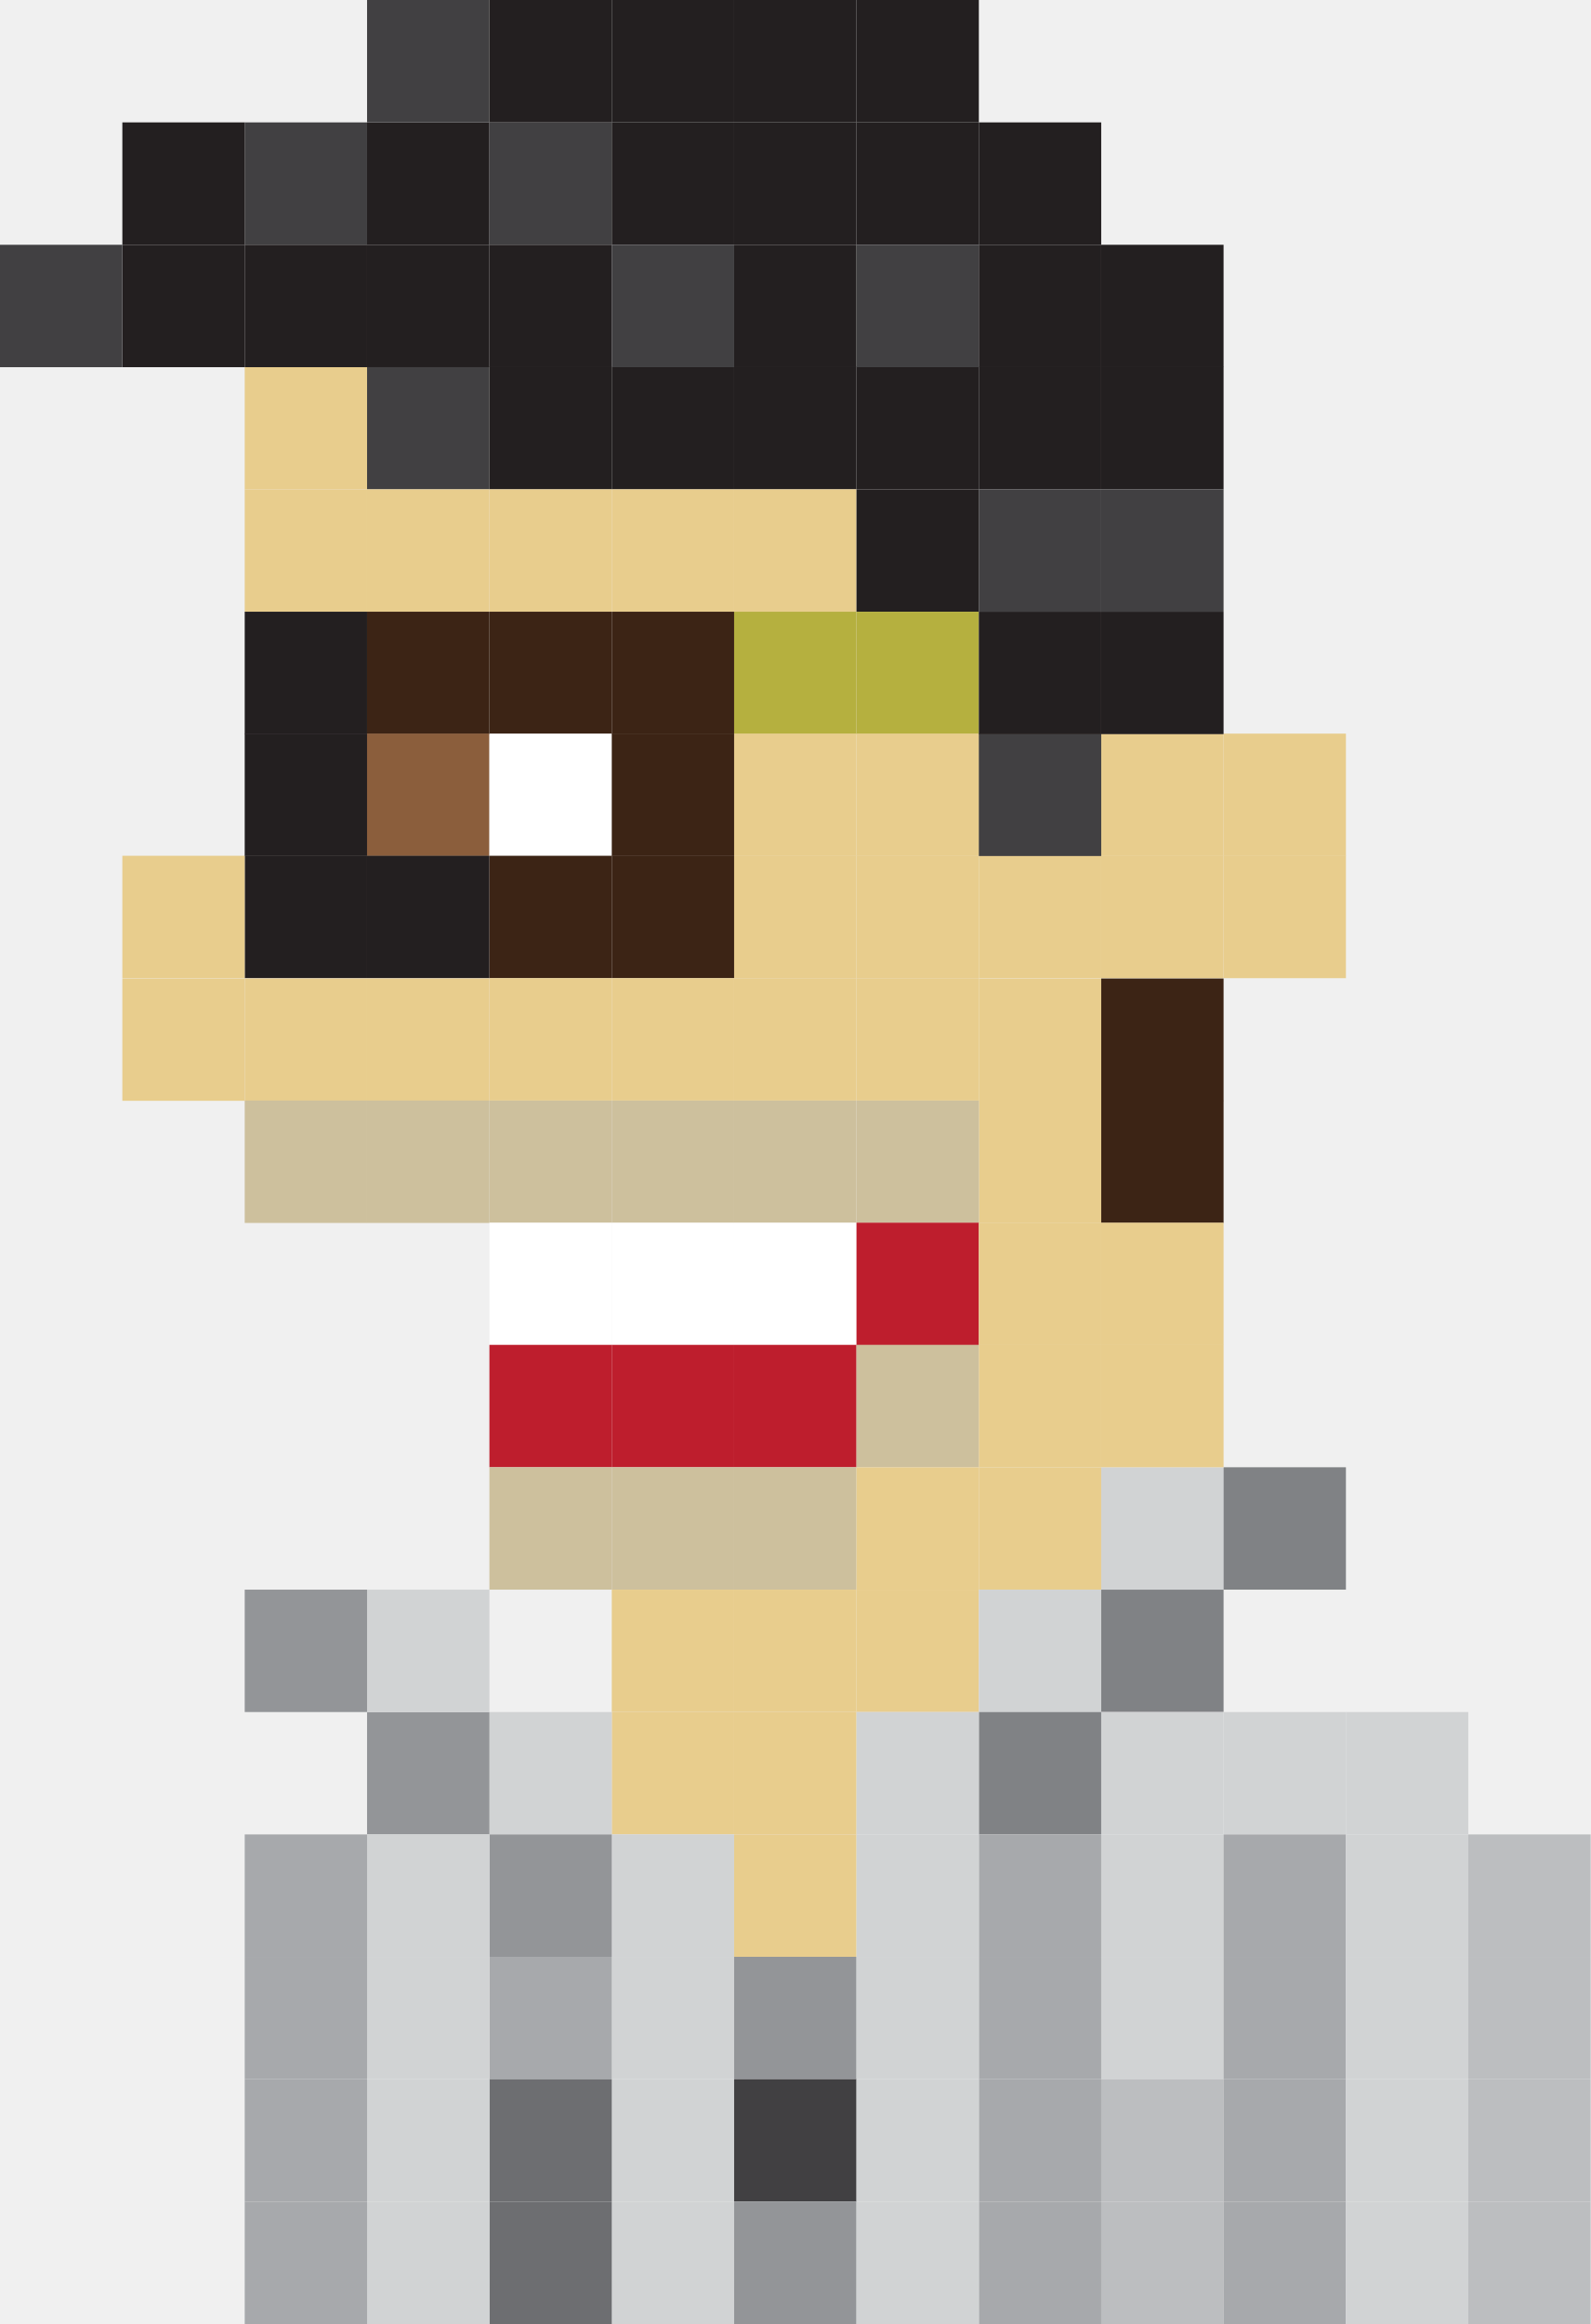
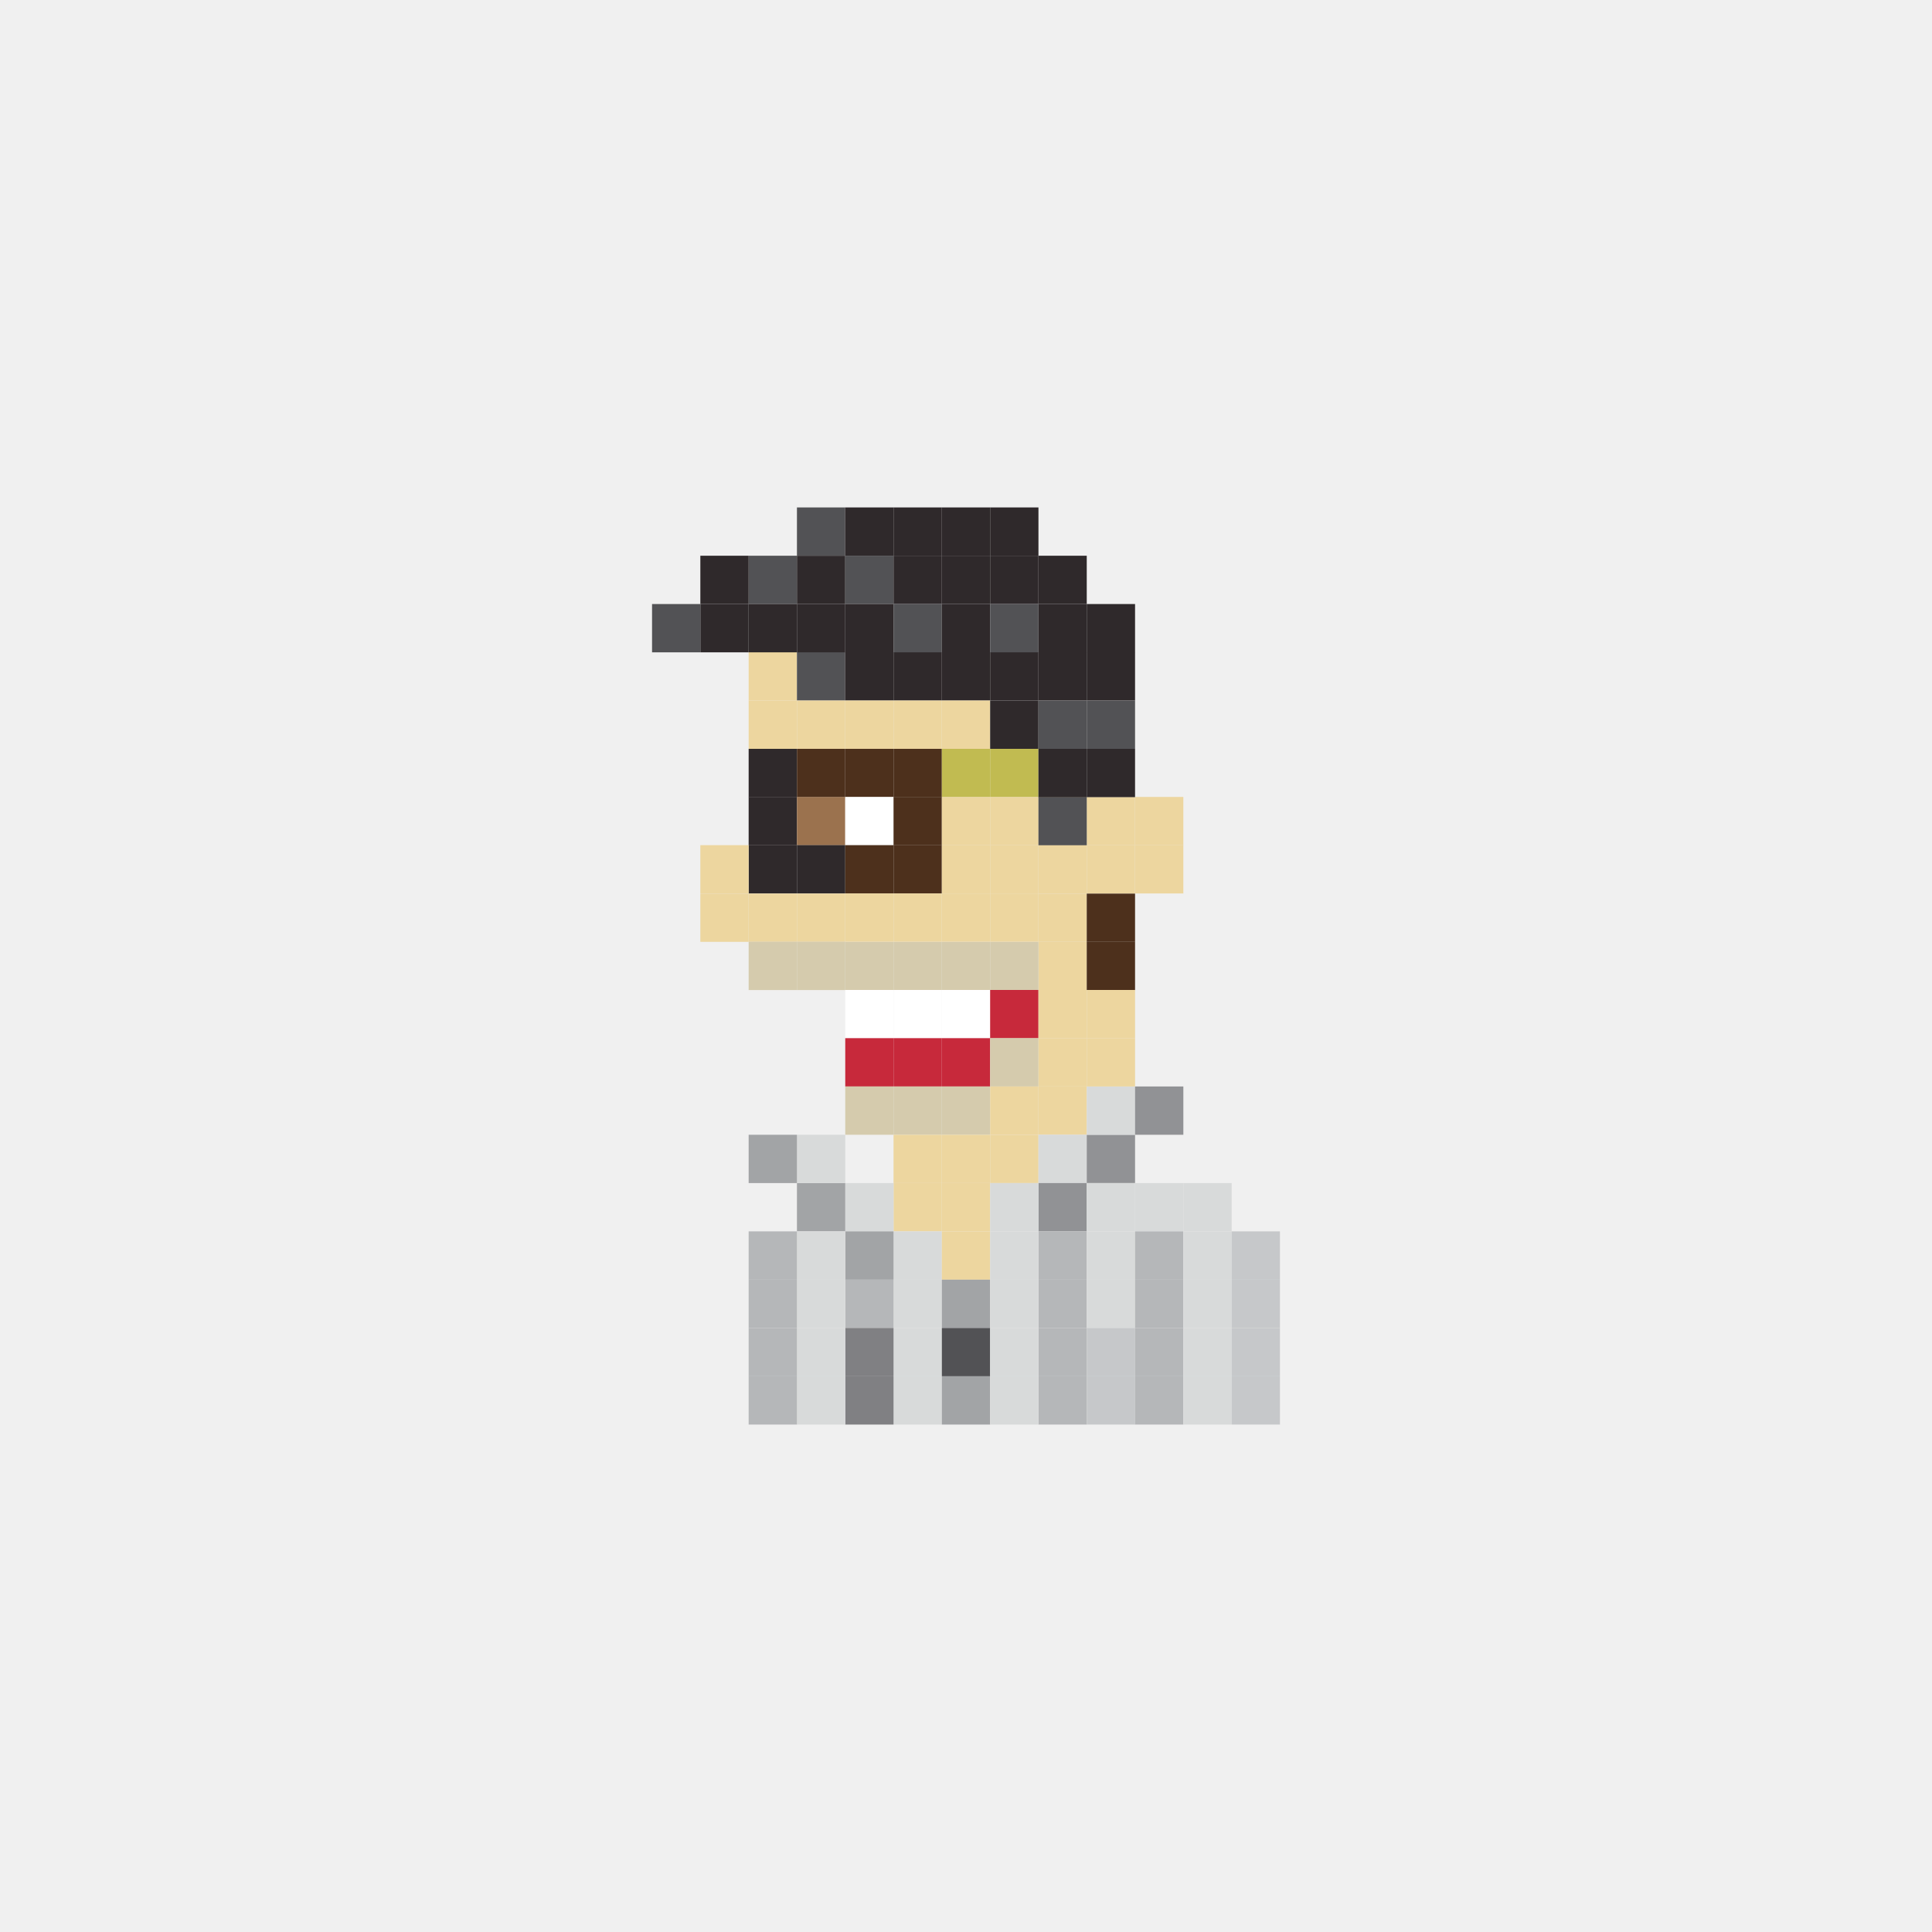
- <svg xmlns="http://www.w3.org/2000/svg" version="1.1" id="Layer_1" x="0px" y="0px" width="19.5px" height="28.482px" viewBox="0 0 19.5 28.482" enable-background="new 0 0 19.5 28.482" xml:space="preserve">
+ <svg xmlns="http://www.w3.org/2000/svg" version="1.1" id="Layer_1" x="0px" y="0px" width="300px" height="300px" viewBox="0 0 300 300" enable-background="new 0 0 300 300" xml:space="preserve">
  <g>
-     <rect x="3" y="1.5" fill="#414042" width="1.5" height="1.5" />
-     <rect x="4.5" y="1.5" fill="#231F20" width="1.5" height="1.5" />
-     <rect x="1.5" y="1.5" fill="#231F20" width="1.5" height="1.5" />
-     <rect x="6" y="1.5" fill="#414042" width="1.5" height="1.5" />
-     <rect x="7.5" y="1.5" fill="#231F20" width="1.5" height="1.5" />
-     <rect x="9" y="1.5" fill="#231F20" width="1.5" height="1.5" />
-     <rect x="10.5" y="1.5" fill="#231F20" width="1.5" height="1.5" />
-     <rect x="4.5" fill="#414042" width="1.5" height="1.5" />
-     <rect x="6" fill="#231F20" width="1.5" height="1.5" />
-     <rect x="7.5" fill="#231F20" width="1.5" height="1.5" />
-     <rect x="9" fill="#231F20" width="1.5" height="1.5" />
-     <rect x="10.5" fill="#231F20" width="1.5" height="1.5" />
-     <rect x="3" y="4.497" fill="#E8CD8D" width="1.5" height="1.5" />
-     <rect x="4.5" y="4.497" fill="#414042" width="1.5" height="1.5" />
-     <rect x="6" y="4.497" fill="#231F20" width="1.5" height="1.5" />
-     <rect x="7.5" y="4.497" fill="#231F20" width="1.5" height="1.5" />
-     <rect x="9" y="4.497" fill="#231F20" width="1.5" height="1.5" />
-     <rect x="10.5" y="4.497" fill="#231F20" width="1.5" height="1.5" />
-     <rect x="3" y="5.997" fill="#E8CD8D" width="1.5" height="1.5" />
-     <rect x="4.5" y="5.997" fill="#E8CD8D" width="1.5" height="1.5" />
-     <rect x="6" y="5.997" fill="#E8CD8D" width="1.5" height="1.5" />
-     <rect x="7.5" y="5.997" fill="#E8CD8D" width="1.5" height="1.5" />
-     <rect x="9" y="5.997" fill="#E8CD8D" width="1.5" height="1.5" />
-     <rect x="10.5" y="5.997" fill="#231F20" width="1.5" height="1.5" />
-     <rect x="3" y="7.497" fill="#231F20" width="1.5" height="1.5" />
-     <rect x="4.5" y="7.497" fill="#3C2415" width="1.5" height="1.5" />
-     <rect x="3" y="8.991" fill="#231F20" width="1.5" height="1.5" />
-     <rect x="4.5" y="8.991" fill="#8B5E3C" width="1.5" height="1.5" />
-     <rect x="3" y="10.488" fill="#231F20" width="1.5" height="1.5" />
-     <rect x="4.5" y="10.488" fill="#231F20" width="1.5" height="1.5" />
-     <rect x="3" y="11.991" fill="#E8CD8D" width="1.5" height="1.5" />
-     <rect x="4.5" y="11.991" fill="#E8CD8D" width="1.5" height="1.5" />
-     <rect x="3" y="13.488" fill="#CDC09D" width="1.5" height="1.5" />
-     <rect x="1.5" y="11.991" fill="#E8CD8D" width="1.5" height="1.5" />
-     <rect x="1.5" y="10.488" fill="#E8CD8D" width="1.5" height="1.5" />
-     <rect x="4.5" y="13.488" fill="#CDC09D" width="1.5" height="1.5" />
-     <rect x="7.5" y="13.488" fill="#CDC09D" width="1.5" height="1.5" />
-     <rect x="6" y="13.488" fill="#CDC09D" width="1.5" height="1.5" />
-     <rect x="9" y="13.488" fill="#CDC09D" width="1.5" height="1.5" />
-     <rect x="12" y="13.488" fill="#E8CD8D" width="1.5" height="1.5" />
-     <rect x="10.5" y="13.488" fill="#CDC09D" width="1.5" height="1.5" />
-     <rect x="7.5" y="14.985" fill="#FFFFFF" width="1.5" height="1.5" />
-     <rect x="6" y="14.985" fill="#FFFFFF" width="1.5" height="1.5" />
-     <rect x="9" y="14.985" fill="#FFFFFF" width="1.5" height="1.5" />
-     <rect x="10.5" y="14.985" fill="#BE1E2D" width="1.5" height="1.5" />
-     <rect x="7.5" y="16.482" fill="#BE1E2D" width="1.5" height="1.5" />
-     <rect x="6" y="16.482" fill="#BE1E2D" width="1.5" height="1.5" />
-     <rect x="9" y="16.482" fill="#BE1E2D" width="1.5" height="1.5" />
-     <rect x="10.5" y="16.482" fill="#CDC09D" width="1.5" height="1.5" />
-     <rect x="7.5" y="17.982" fill="#CDC09D" width="1.5" height="1.5" />
-     <rect x="6" y="17.982" fill="#CDC09D" width="1.5" height="1.5" />
-     <rect x="9" y="17.982" fill="#CDC09D" width="1.5" height="1.5" />
-     <rect x="7.5" y="19.482" fill="#E8CD8D" width="1.5" height="1.5" />
-     <rect x="9" y="19.482" fill="#E8CD8D" width="1.5" height="1.5" />
-     <rect x="7.5" y="20.982" fill="#E8CD8D" width="1.5" height="1.5" />
-     <rect x="9" y="20.982" fill="#E8CD8D" width="1.5" height="1.5" />
-     <rect x="10.5" y="19.482" fill="#E8CD8D" width="1.5" height="1.5" />
-     <rect x="10.5" y="17.982" fill="#E8CD8D" width="1.5" height="1.5" />
-     <rect x="12" y="17.982" fill="#E8CD8D" width="1.5" height="1.5" />
-     <rect x="12" y="19.482" fill="#D1D3D4" width="1.5" height="1.5" />
-     <rect x="13.5" y="19.482" fill="#808285" width="1.5" height="1.5" />
-     <rect x="13.5" y="17.982" fill="#D1D3D4" width="1.5" height="1.5" />
-     <rect x="15" y="17.982" fill="#808285" width="1.5" height="1.5" />
-     <rect x="12" y="20.982" fill="#808285" width="1.5" height="1.5" />
-     <rect x="10.5" y="20.982" fill="#D1D3D4" width="1.5" height="1.5" />
-     <rect x="6" y="20.982" fill="#D1D3D4" width="1.5" height="1.5" />
-     <rect x="4.5" y="20.982" fill="#939598" width="1.5" height="1.5" />
-     <rect x="4.5" y="19.482" fill="#D1D3D4" width="1.5" height="1.5" />
-     <rect x="3" y="19.482" fill="#939598" width="1.5" height="1.5" />
-     <rect x="13.5" y="20.982" fill="#D1D3D4" width="1.5" height="1.5" />
-     <rect x="15" y="20.982" fill="#D1D3D4" width="1.5" height="1.5" />
-     <rect x="16.5" y="20.982" fill="#D1D3D4" width="1.5" height="1.5" />
-     <rect x="7.5" y="22.482" fill="#D1D3D4" width="1.5" height="1.5" />
-     <rect x="9" y="22.482" fill="#E8CD8D" width="1.5" height="1.5" />
-     <rect x="12" y="22.482" fill="#A7A9AC" width="1.5" height="1.5" />
-     <rect x="10.5" y="22.482" fill="#D1D3D4" width="1.5" height="1.5" />
-     <rect x="6" y="22.482" fill="#939598" width="1.5" height="1.5" />
-     <rect x="4.5" y="22.482" fill="#D1D3D4" width="1.5" height="1.5" />
-     <rect x="3" y="22.482" fill="#A7A9AC" width="1.5" height="1.5" />
-     <rect x="13.5" y="22.482" fill="#D1D3D4" width="1.5" height="1.5" />
-     <rect x="15" y="22.482" fill="#A7A9AC" width="1.5" height="1.5" />
-     <rect x="16.5" y="22.482" fill="#D1D3D4" width="1.5" height="1.5" />
-     <rect x="18" y="22.482" fill="#BCBEC0" width="1.5" height="1.5" />
-     <rect x="7.5" y="23.982" fill="#D1D3D4" width="1.5" height="1.5" />
-     <rect x="9" y="23.982" fill="#939598" width="1.5" height="1.5" />
-     <rect x="12" y="23.982" fill="#A7A9AC" width="1.5" height="1.5" />
-     <rect x="10.5" y="23.982" fill="#D1D3D4" width="1.5" height="1.5" />
-     <rect x="6" y="23.982" fill="#A7A9AC" width="1.5" height="1.5" />
-     <rect x="4.5" y="23.982" fill="#D1D3D4" width="1.5" height="1.5" />
-     <rect x="3" y="23.982" fill="#A7A9AC" width="1.5" height="1.5" />
-     <rect x="13.5" y="23.982" fill="#D1D3D4" width="1.5" height="1.5" />
-     <rect x="15" y="23.982" fill="#A7A9AC" width="1.5" height="1.5" />
-     <rect x="16.5" y="23.982" fill="#D1D3D4" width="1.5" height="1.5" />
-     <rect x="18" y="23.982" fill="#BCBEC0" width="1.5" height="1.5" />
-     <rect x="7.5" y="25.482" fill="#D1D3D4" width="1.5" height="1.5" />
-     <rect x="9" y="25.482" fill="#414042" width="1.5" height="1.5" />
-     <rect x="12" y="25.482" fill="#A7A9AC" width="1.5" height="1.5" />
-     <rect x="10.5" y="25.482" fill="#D1D3D4" width="1.5" height="1.5" />
-     <rect x="6" y="25.482" fill="#6D6E71" width="1.5" height="1.5" />
-     <rect x="4.5" y="25.482" fill="#D1D3D4" width="1.5" height="1.5" />
-     <rect x="3" y="25.482" fill="#A7A9AC" width="1.5" height="1.5" />
-     <rect x="13.5" y="25.482" fill="#BCBEC0" width="1.5" height="1.5" />
-     <rect x="15" y="25.482" fill="#A7A9AC" width="1.5" height="1.5" />
-     <rect x="16.5" y="25.482" fill="#D1D3D4" width="1.5" height="1.5" />
-     <rect x="18" y="25.482" fill="#BCBEC0" width="1.5" height="1.5" />
-     <rect x="7.5" y="26.982" fill="#D1D3D4" width="1.5" height="1.5" />
-     <rect x="9" y="26.982" fill="#939598" width="1.5" height="1.5" />
-     <rect x="12" y="26.982" fill="#A7A9AC" width="1.5" height="1.5" />
-     <rect x="10.5" y="26.982" fill="#D1D3D4" width="1.5" height="1.5" />
-     <rect x="6" y="26.982" fill="#6D6E71" width="1.5" height="1.5" />
-     <rect x="4.5" y="26.982" fill="#D1D3D4" width="1.5" height="1.5" />
-     <rect x="3" y="26.982" fill="#A7A9AC" width="1.5" height="1.5" />
-     <rect x="13.5" y="26.982" fill="#BCBEC0" width="1.5" height="1.5" />
-     <rect x="15" y="26.982" fill="#A7A9AC" width="1.5" height="1.5" />
-     <rect x="16.5" y="26.982" fill="#D1D3D4" width="1.5" height="1.5" />
-     <rect x="18" y="26.982" fill="#BCBEC0" width="1.5" height="1.5" />
-     <rect x="13.5" y="13.488" fill="#3C2415" width="1.5" height="1.5" />
-     <rect x="12" y="11.991" fill="#E8CD8D" width="1.5" height="1.5" />
-     <rect x="13.5" y="11.991" fill="#3C2415" width="1.5" height="1.5" />
-     <rect x="12" y="16.482" fill="#E8CD8D" width="1.5" height="1.5" />
-     <rect x="13.5" y="16.482" fill="#E8CD8D" width="1.5" height="1.5" />
-     <rect x="12" y="14.985" fill="#E8CD8D" width="1.5" height="1.5" />
-     <rect x="13.5" y="14.985" fill="#E8CD8D" width="1.5" height="1.5" />
-     <rect x="12" y="10.488" fill="#E8CD8D" width="1.5" height="1.5" />
-     <rect x="13.5" y="10.488" fill="#E8CD8D" width="1.5" height="1.5" />
-     <rect x="12" y="8.991" fill="#E8CD8D" width="1.5" height="1.5" />
-     <rect x="13.5" y="8.991" fill="#E8CD8D" width="1.5" height="1.5" />
-     <rect x="15" y="10.488" fill="#E8CD8D" width="1.5" height="1.5" />
-     <rect x="15" y="8.991" fill="#E8CD8D" width="1.5" height="1.5" />
-     <rect x="6" y="7.497" fill="#3C2415" width="1.5" height="1.5" />
-     <rect x="7.5" y="7.497" fill="#3C2415" width="1.5" height="1.5" />
-     <rect x="9" y="7.497" fill="#B5B03F" width="1.5" height="1.5" />
-     <rect x="10.5" y="7.497" fill="#B5B03F" width="1.5" height="1.5" />
-     <rect x="6" y="8.991" fill="#FFFFFF" width="1.5" height="1.5" />
-     <rect x="7.5" y="8.991" fill="#3C2415" width="1.5" height="1.5" />
-     <rect x="9" y="8.991" fill="#E8CD8D" width="1.5" height="1.5" />
-     <rect x="10.5" y="8.991" fill="#E8CD8D" width="1.5" height="1.5" />
-     <rect x="6" y="10.488" fill="#3C2415" width="1.5" height="1.5" />
-     <rect x="7.5" y="10.488" fill="#3C2415" width="1.5" height="1.5" />
-     <rect x="9" y="10.488" fill="#E8CD8D" width="1.5" height="1.5" />
-     <rect x="10.5" y="10.488" fill="#E8CD8D" width="1.5" height="1.5" />
-     <rect x="6" y="11.988" fill="#E8CD8D" width="1.5" height="1.5" />
-     <rect x="7.5" y="11.988" fill="#E8CD8D" width="1.5" height="1.5" />
-     <rect x="9" y="11.988" fill="#E8CD8D" width="1.5" height="1.5" />
-     <rect x="10.5" y="11.988" fill="#E8CD8D" width="1.5" height="1.5" />
-     <rect x="12" y="4.497" fill="#231F20" width="1.5" height="1.5" />
-     <rect x="13.5" y="4.497" fill="#231F20" width="1.5" height="1.5" />
-     <rect x="3" y="3" fill="#231F20" width="1.5" height="1.5" />
-     <rect x="1.5" y="3" fill="#231F20" width="1.5" height="1.5" />
-     <rect y="3" fill="#414042" width="1.5" height="1.5" />
-     <rect x="4.5" y="3" fill="#231F20" width="1.5" height="1.5" />
-     <rect x="6" y="3" fill="#231F20" width="1.5" height="1.5" />
-     <rect x="7.5" y="3" fill="#414042" width="1.5" height="1.5" />
-     <rect x="9" y="3" fill="#231F20" width="1.5" height="1.5" />
-     <rect x="10.5" y="3" fill="#414042" width="1.5" height="1.5" />
-     <rect x="12" y="3" fill="#231F20" width="1.5" height="1.5" />
-     <rect x="12" y="1.5" fill="#231F20" width="1.5" height="1.5" />
-     <rect x="13.5" y="3" fill="#231F20" width="1.5" height="1.5" />
-     <rect x="12" y="5.997" fill="#414042" width="1.5" height="1.5" />
-     <rect x="12" y="8.991" fill="#414042" width="1.5" height="1.5" />
-     <rect x="13.5" y="5.997" fill="#414042" width="1.5" height="1.5" />
-     <rect x="12" y="7.497" fill="#231F20" width="1.5" height="1.5" />
-     <rect x="13.5" y="7.497" fill="#231F20" width="1.5" height="1.5" />
+     <rect x="116.25" y="86.294" fill="#525255" width="7.5" height="7.5" />
+     <rect x="123.75" y="86.294" fill="#2F292B" width="7.5" height="7.5" />
+     <rect x="108.75" y="86.294" fill="#2F292B" width="7.5" height="7.5" />
+     <rect x="131.25" y="86.294" fill="#525255" width="7.5" height="7.5" />
+     <rect x="138.75" y="86.294" fill="#2F292B" width="7.5" height="7.5" />
+     <rect x="146.25" y="86.294" fill="#2F292B" width="7.5" height="7.5" />
+     <rect x="153.75" y="86.294" fill="#2F292B" width="7.5" height="7.5" />
+     <rect x="123.75" y="78.794" fill="#525255" width="7.5" height="7.5" />
+     <rect x="131.25" y="78.794" fill="#2F292B" width="7.5" height="7.5" />
+     <rect x="138.75" y="78.794" fill="#2F292B" width="7.5" height="7.5" />
+     <rect x="146.25" y="78.794" fill="#2F292B" width="7.5" height="7.5" />
+     <rect x="153.75" y="78.794" fill="#2F292B" width="7.5" height="7.5" />
+     <rect x="116.25" y="101.279" fill="#EDD69F" width="7.5" height="7.5" />
+     <rect x="123.75" y="101.279" fill="#525255" width="7.5" height="7.5" />
+     <rect x="131.25" y="101.279" fill="#2F292B" width="7.5" height="7.5" />
+     <rect x="138.75" y="101.279" fill="#2F292B" width="7.5" height="7.5" />
+     <rect x="146.25" y="101.279" fill="#2F292B" width="7.5" height="7.5" />
+     <rect x="153.75" y="101.279" fill="#2F292B" width="7.5" height="7.5" />
+     <rect x="116.25" y="108.779" fill="#EDD69F" width="7.5" height="7.5" />
+     <rect x="123.75" y="108.779" fill="#EDD69F" width="7.5" height="7.5" />
+     <rect x="131.25" y="108.779" fill="#EDD69F" width="7.5" height="7.5" />
+     <rect x="138.75" y="108.779" fill="#EDD69F" width="7.5" height="7.5" />
+     <rect x="146.25" y="108.779" fill="#EDD69F" width="7.5" height="7.5" />
+     <rect x="153.75" y="108.779" fill="#2F292B" width="7.5" height="7.5" />
+     <rect x="116.25" y="116.279" fill="#2F292B" width="7.5" height="7.5" />
+     <rect x="123.75" y="116.279" fill="#4D301C" width="7.5" height="7.5" />
+     <rect x="116.25" y="123.75" fill="#2F292B" width="7.5" height="7.5" />
+     <rect x="123.75" y="123.75" fill="#9B724E" width="7.5" height="7.5" />
+     <rect x="116.25" y="131.235" fill="#2F292B" width="7.5" height="7.5" />
+     <rect x="123.75" y="131.235" fill="#2F292B" width="7.5" height="7.5" />
+     <rect x="116.25" y="138.75" fill="#EDD69F" width="7.5" height="7.5" />
+     <rect x="123.75" y="138.75" fill="#EDD69F" width="7.5" height="7.5" />
+     <rect x="116.25" y="146.235" fill="#D5CBAD" width="7.5" height="7.5" />
+     <rect x="108.75" y="138.75" fill="#EDD69F" width="7.5" height="7.5" />
+     <rect x="108.75" y="131.235" fill="#EDD69F" width="7.5" height="7.5" />
+     <rect x="123.75" y="146.235" fill="#D5CBAD" width="7.5" height="7.5" />
+     <rect x="138.75" y="146.235" fill="#D5CBAD" width="7.5" height="7.5" />
+     <rect x="131.25" y="146.235" fill="#D5CBAD" width="7.5" height="7.5" />
+     <rect x="146.25" y="146.235" fill="#D5CBAD" width="7.5" height="7.5" />
+     <rect x="161.25" y="146.235" fill="#EDD69F" width="7.5" height="7.5" />
+     <rect x="153.75" y="146.235" fill="#D5CBAD" width="7.5" height="7.5" />
+     <rect x="138.75" y="153.721" fill="#FFFFFF" width="7.5" height="7.5" />
+     <rect x="131.25" y="153.721" fill="#FFFFFF" width="7.5" height="7.5" />
+     <rect x="146.25" y="153.721" fill="#FFFFFF" width="7.5" height="7.5" />
+     <rect x="153.75" y="153.721" fill="#C7293B" width="7.5" height="7.5" />
+     <rect x="138.75" y="161.206" fill="#C7293B" width="7.5" height="7.5" />
+     <rect x="131.25" y="161.206" fill="#C7293B" width="7.5" height="7.5" />
+     <rect x="146.25" y="161.206" fill="#C7293B" width="7.5" height="7.5" />
+     <rect x="153.75" y="161.206" fill="#D5CBAD" width="7.5" height="7.5" />
+     <rect x="138.75" y="168.706" fill="#D5CBAD" width="7.5" height="7.5" />
+     <rect x="131.25" y="168.706" fill="#D5CBAD" width="7.5" height="7.5" />
+     <rect x="146.25" y="168.706" fill="#D5CBAD" width="7.5" height="7.5" />
+     <rect x="138.75" y="176.206" fill="#EDD69F" width="7.5" height="7.5" />
+     <rect x="146.25" y="176.206" fill="#EDD69F" width="7.5" height="7.5" />
+     <rect x="138.75" y="183.706" fill="#EDD69F" width="7.5" height="7.5" />
+     <rect x="146.25" y="183.706" fill="#EDD69F" width="7.5" height="7.5" />
+     <rect x="153.75" y="176.206" fill="#EDD69F" width="7.5" height="7.5" />
+     <rect x="153.75" y="168.706" fill="#EDD69F" width="7.5" height="7.5" />
+     <rect x="161.25" y="168.706" fill="#EDD69F" width="7.5" height="7.5" />
+     <rect x="161.25" y="176.206" fill="#D8DADA" width="7.5" height="7.5" />
+     <rect x="168.75" y="176.206" fill="#919295" width="7.5" height="7.5" />
+     <rect x="168.75" y="168.706" fill="#D8DADA" width="7.5" height="7.5" />
+     <rect x="176.25" y="168.706" fill="#919295" width="7.5" height="7.5" />
+     <rect x="161.25" y="183.706" fill="#919295" width="7.5" height="7.5" />
+     <rect x="153.75" y="183.706" fill="#D8DADA" width="7.5" height="7.5" />
+     <rect x="131.25" y="183.706" fill="#D8DADA" width="7.5" height="7.5" />
+     <rect x="123.75" y="183.706" fill="#A2A4A6" width="7.5" height="7.5" />
+     <rect x="123.75" y="176.206" fill="#D8DADA" width="7.5" height="7.5" />
+     <rect x="116.25" y="176.206" fill="#A2A4A6" width="7.5" height="7.5" />
+     <rect x="168.75" y="183.706" fill="#D8DADA" width="7.5" height="7.5" />
+     <rect x="176.25" y="183.706" fill="#D8DADA" width="7.5" height="7.5" />
+     <rect x="183.75" y="183.706" fill="#D8DADA" width="7.5" height="7.5" />
+     <rect x="138.75" y="191.206" fill="#D8DADA" width="7.5" height="7.5" />
+     <rect x="146.25" y="191.206" fill="#EDD69F" width="7.5" height="7.5" />
+     <rect x="161.25" y="191.206" fill="#B5B7B9" width="7.5" height="7.5" />
+     <rect x="153.75" y="191.206" fill="#D8DADA" width="7.5" height="7.5" />
+     <rect x="131.25" y="191.206" fill="#A2A4A6" width="7.5" height="7.5" />
+     <rect x="123.75" y="191.206" fill="#D8DADA" width="7.5" height="7.5" />
+     <rect x="116.25" y="191.206" fill="#B5B7B9" width="7.5" height="7.5" />
+     <rect x="168.75" y="191.206" fill="#D8DADA" width="7.5" height="7.5" />
+     <rect x="176.25" y="191.206" fill="#B5B7B9" width="7.5" height="7.5" />
+     <rect x="183.75" y="191.206" fill="#D8DADA" width="7.5" height="7.5" />
+     <rect x="191.25" y="191.206" fill="#C6C8CA" width="7.5" height="7.5" />
+     <rect x="138.75" y="198.706" fill="#D8DADA" width="7.5" height="7.5" />
+     <rect x="146.25" y="198.706" fill="#A2A4A6" width="7.5" height="7.5" />
+     <rect x="161.25" y="198.706" fill="#B5B7B9" width="7.5" height="7.5" />
+     <rect x="153.75" y="198.706" fill="#D8DADA" width="7.5" height="7.5" />
+     <rect x="131.25" y="198.706" fill="#B5B7B9" width="7.5" height="7.5" />
+     <rect x="123.75" y="198.706" fill="#D8DADA" width="7.5" height="7.5" />
+     <rect x="116.25" y="198.706" fill="#B5B7B9" width="7.5" height="7.5" />
+     <rect x="168.75" y="198.706" fill="#D8DADA" width="7.5" height="7.5" />
+     <rect x="176.25" y="198.706" fill="#B5B7B9" width="7.5" height="7.5" />
+     <rect x="183.75" y="198.706" fill="#D8DADA" width="7.5" height="7.5" />
+     <rect x="191.25" y="198.706" fill="#C6C8CA" width="7.5" height="7.5" />
+     <rect x="138.75" y="206.206" fill="#D8DADA" width="7.5" height="7.5" />
+     <rect x="146.25" y="206.206" fill="#525255" width="7.5" height="7.5" />
+     <rect x="161.25" y="206.206" fill="#B5B7B9" width="7.5" height="7.5" />
+     <rect x="153.75" y="206.206" fill="#D8DADA" width="7.5" height="7.5" />
+     <rect x="131.25" y="206.206" fill="#808083" width="7.5" height="7.5" />
+     <rect x="123.75" y="206.206" fill="#D8DADA" width="7.5" height="7.5" />
+     <rect x="116.25" y="206.206" fill="#B5B7B9" width="7.5" height="7.5" />
+     <rect x="168.75" y="206.206" fill="#C6C8CA" width="7.5" height="7.5" />
+     <rect x="176.25" y="206.206" fill="#B5B7B9" width="7.5" height="7.5" />
+     <rect x="183.75" y="206.206" fill="#D8DADA" width="7.5" height="7.5" />
+     <rect x="191.25" y="206.206" fill="#C6C8CA" width="7.5" height="7.5" />
+     <rect x="138.75" y="213.706" fill="#D8DADA" width="7.5" height="7.5" />
+     <rect x="146.25" y="213.706" fill="#A2A4A6" width="7.5" height="7.5" />
+     <rect x="161.25" y="213.706" fill="#B5B7B9" width="7.5" height="7.5" />
+     <rect x="153.75" y="213.706" fill="#D8DADA" width="7.5" height="7.5" />
+     <rect x="131.25" y="213.706" fill="#808083" width="7.5" height="7.5" />
+     <rect x="123.75" y="213.706" fill="#D8DADA" width="7.5" height="7.5" />
+     <rect x="116.25" y="213.706" fill="#B5B7B9" width="7.5" height="7.5" />
+     <rect x="168.75" y="213.706" fill="#C6C8CA" width="7.5" height="7.5" />
+     <rect x="176.25" y="213.706" fill="#B5B7B9" width="7.5" height="7.5" />
+     <rect x="183.75" y="213.706" fill="#D8DADA" width="7.5" height="7.5" />
+     <rect x="191.25" y="213.706" fill="#C6C8CA" width="7.5" height="7.5" />
+     <rect x="168.75" y="146.235" fill="#4D301C" width="7.5" height="7.5" />
+     <rect x="161.25" y="138.75" fill="#EDD69F" width="7.5" height="7.5" />
+     <rect x="168.75" y="138.75" fill="#4D301C" width="7.5" height="7.5" />
+     <rect x="161.25" y="161.206" fill="#EDD69F" width="7.5" height="7.5" />
+     <rect x="168.75" y="161.206" fill="#EDD69F" width="7.5" height="7.5" />
+     <rect x="161.25" y="153.721" fill="#EDD69F" width="7.5" height="7.5" />
+     <rect x="168.75" y="153.721" fill="#EDD69F" width="7.5" height="7.5" />
+     <rect x="161.25" y="131.235" fill="#EDD69F" width="7.5" height="7.5" />
+     <rect x="168.75" y="131.235" fill="#EDD69F" width="7.5" height="7.5" />
+     <rect x="161.25" y="123.75" fill="#EDD69F" width="7.5" height="7.5" />
+     <rect x="168.75" y="123.75" fill="#EDD69F" width="7.5" height="7.5" />
+     <rect x="176.25" y="131.235" fill="#EDD69F" width="7.5" height="7.5" />
+     <rect x="176.25" y="123.75" fill="#EDD69F" width="7.5" height="7.5" />
+     <rect x="131.25" y="116.279" fill="#4D301C" width="7.5" height="7.5" />
+     <rect x="138.75" y="116.279" fill="#4D301C" width="7.5" height="7.5" />
+     <rect x="146.25" y="116.279" fill="#C1BB51" width="7.5" height="7.5" />
+     <rect x="153.75" y="116.279" fill="#C1BB51" width="7.5" height="7.5" />
+     <rect x="131.25" y="123.75" fill="#FFFFFF" width="7.5" height="7.5" />
+     <rect x="138.75" y="123.75" fill="#4D301C" width="7.5" height="7.5" />
+     <rect x="146.25" y="123.75" fill="#EDD69F" width="7.5" height="7.5" />
+     <rect x="153.75" y="123.75" fill="#EDD69F" width="7.5" height="7.5" />
+     <rect x="131.25" y="131.235" fill="#4D301C" width="7.5" height="7.5" />
+     <rect x="138.75" y="131.235" fill="#4D301C" width="7.5" height="7.5" />
+     <rect x="146.25" y="131.235" fill="#EDD69F" width="7.5" height="7.5" />
+     <rect x="153.75" y="131.235" fill="#EDD69F" width="7.5" height="7.5" />
+     <rect x="131.25" y="138.735" fill="#EDD69F" width="7.5" height="7.5" />
+     <rect x="138.75" y="138.735" fill="#EDD69F" width="7.5" height="7.5" />
+     <rect x="146.25" y="138.735" fill="#EDD69F" width="7.5" height="7.5" />
+     <rect x="153.75" y="138.735" fill="#EDD69F" width="7.5" height="7.5" />
+     <rect x="161.25" y="101.279" fill="#2F292B" width="7.5" height="7.5" />
+     <rect x="168.75" y="101.279" fill="#2F292B" width="7.5" height="7.5" />
+     <rect x="116.25" y="93.794" fill="#2F292B" width="7.5" height="7.5" />
+     <rect x="108.75" y="93.794" fill="#2F292B" width="7.5" height="7.5" />
+     <rect x="101.25" y="93.794" fill="#525255" width="7.5" height="7.5" />
+     <rect x="123.75" y="93.794" fill="#2F292B" width="7.5" height="7.5" />
+     <rect x="131.25" y="93.794" fill="#2F292B" width="7.5" height="7.5" />
+     <rect x="138.75" y="93.794" fill="#525255" width="7.5" height="7.5" />
+     <rect x="146.25" y="93.794" fill="#2F292B" width="7.5" height="7.5" />
+     <rect x="153.75" y="93.794" fill="#525255" width="7.5" height="7.5" />
+     <rect x="161.25" y="93.794" fill="#2F292B" width="7.5" height="7.5" />
+     <rect x="161.25" y="86.294" fill="#2F292B" width="7.5" height="7.5" />
+     <rect x="168.75" y="93.794" fill="#2F292B" width="7.5" height="7.5" />
+     <rect x="161.25" y="108.779" fill="#525255" width="7.5" height="7.5" />
+     <rect x="161.25" y="123.75" fill="#525255" width="7.5" height="7.5" />
+     <rect x="168.75" y="108.779" fill="#525255" width="7.5" height="7.5" />
+     <rect x="161.25" y="116.279" fill="#2F292B" width="7.5" height="7.5" />
+     <rect x="168.75" y="116.279" fill="#2F292B" width="7.5" height="7.5" />
  </g>
</svg>
